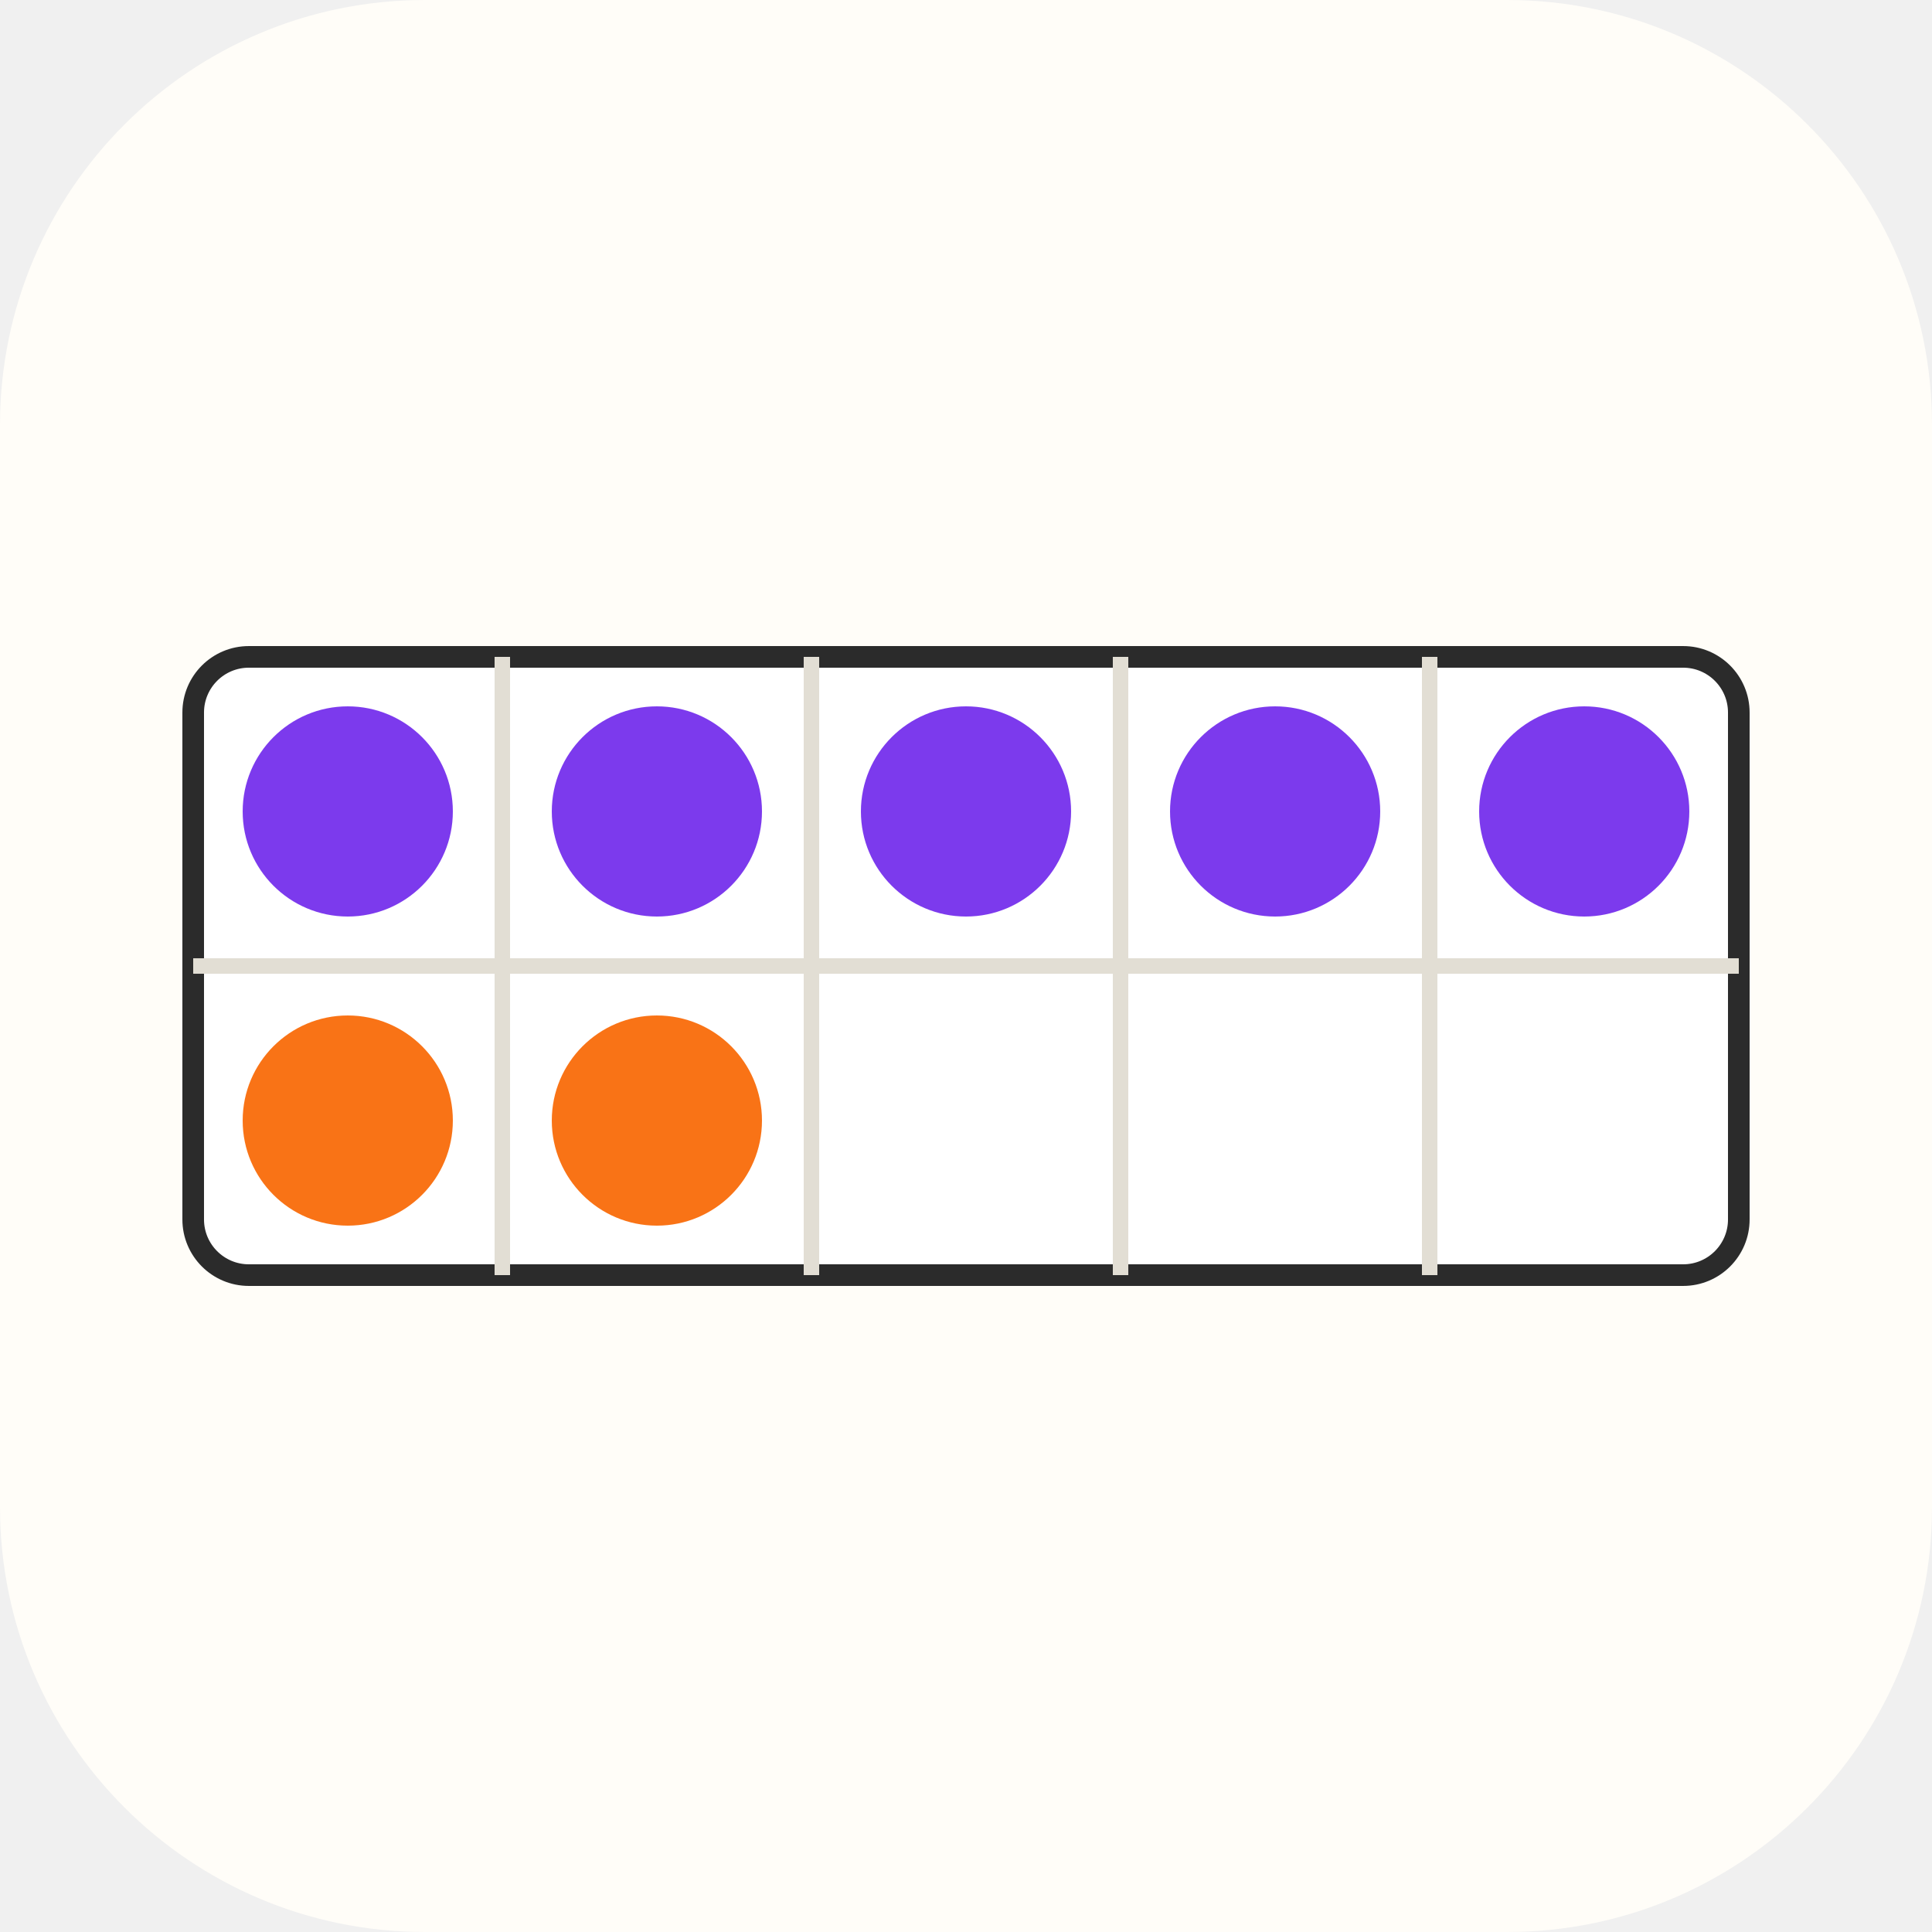
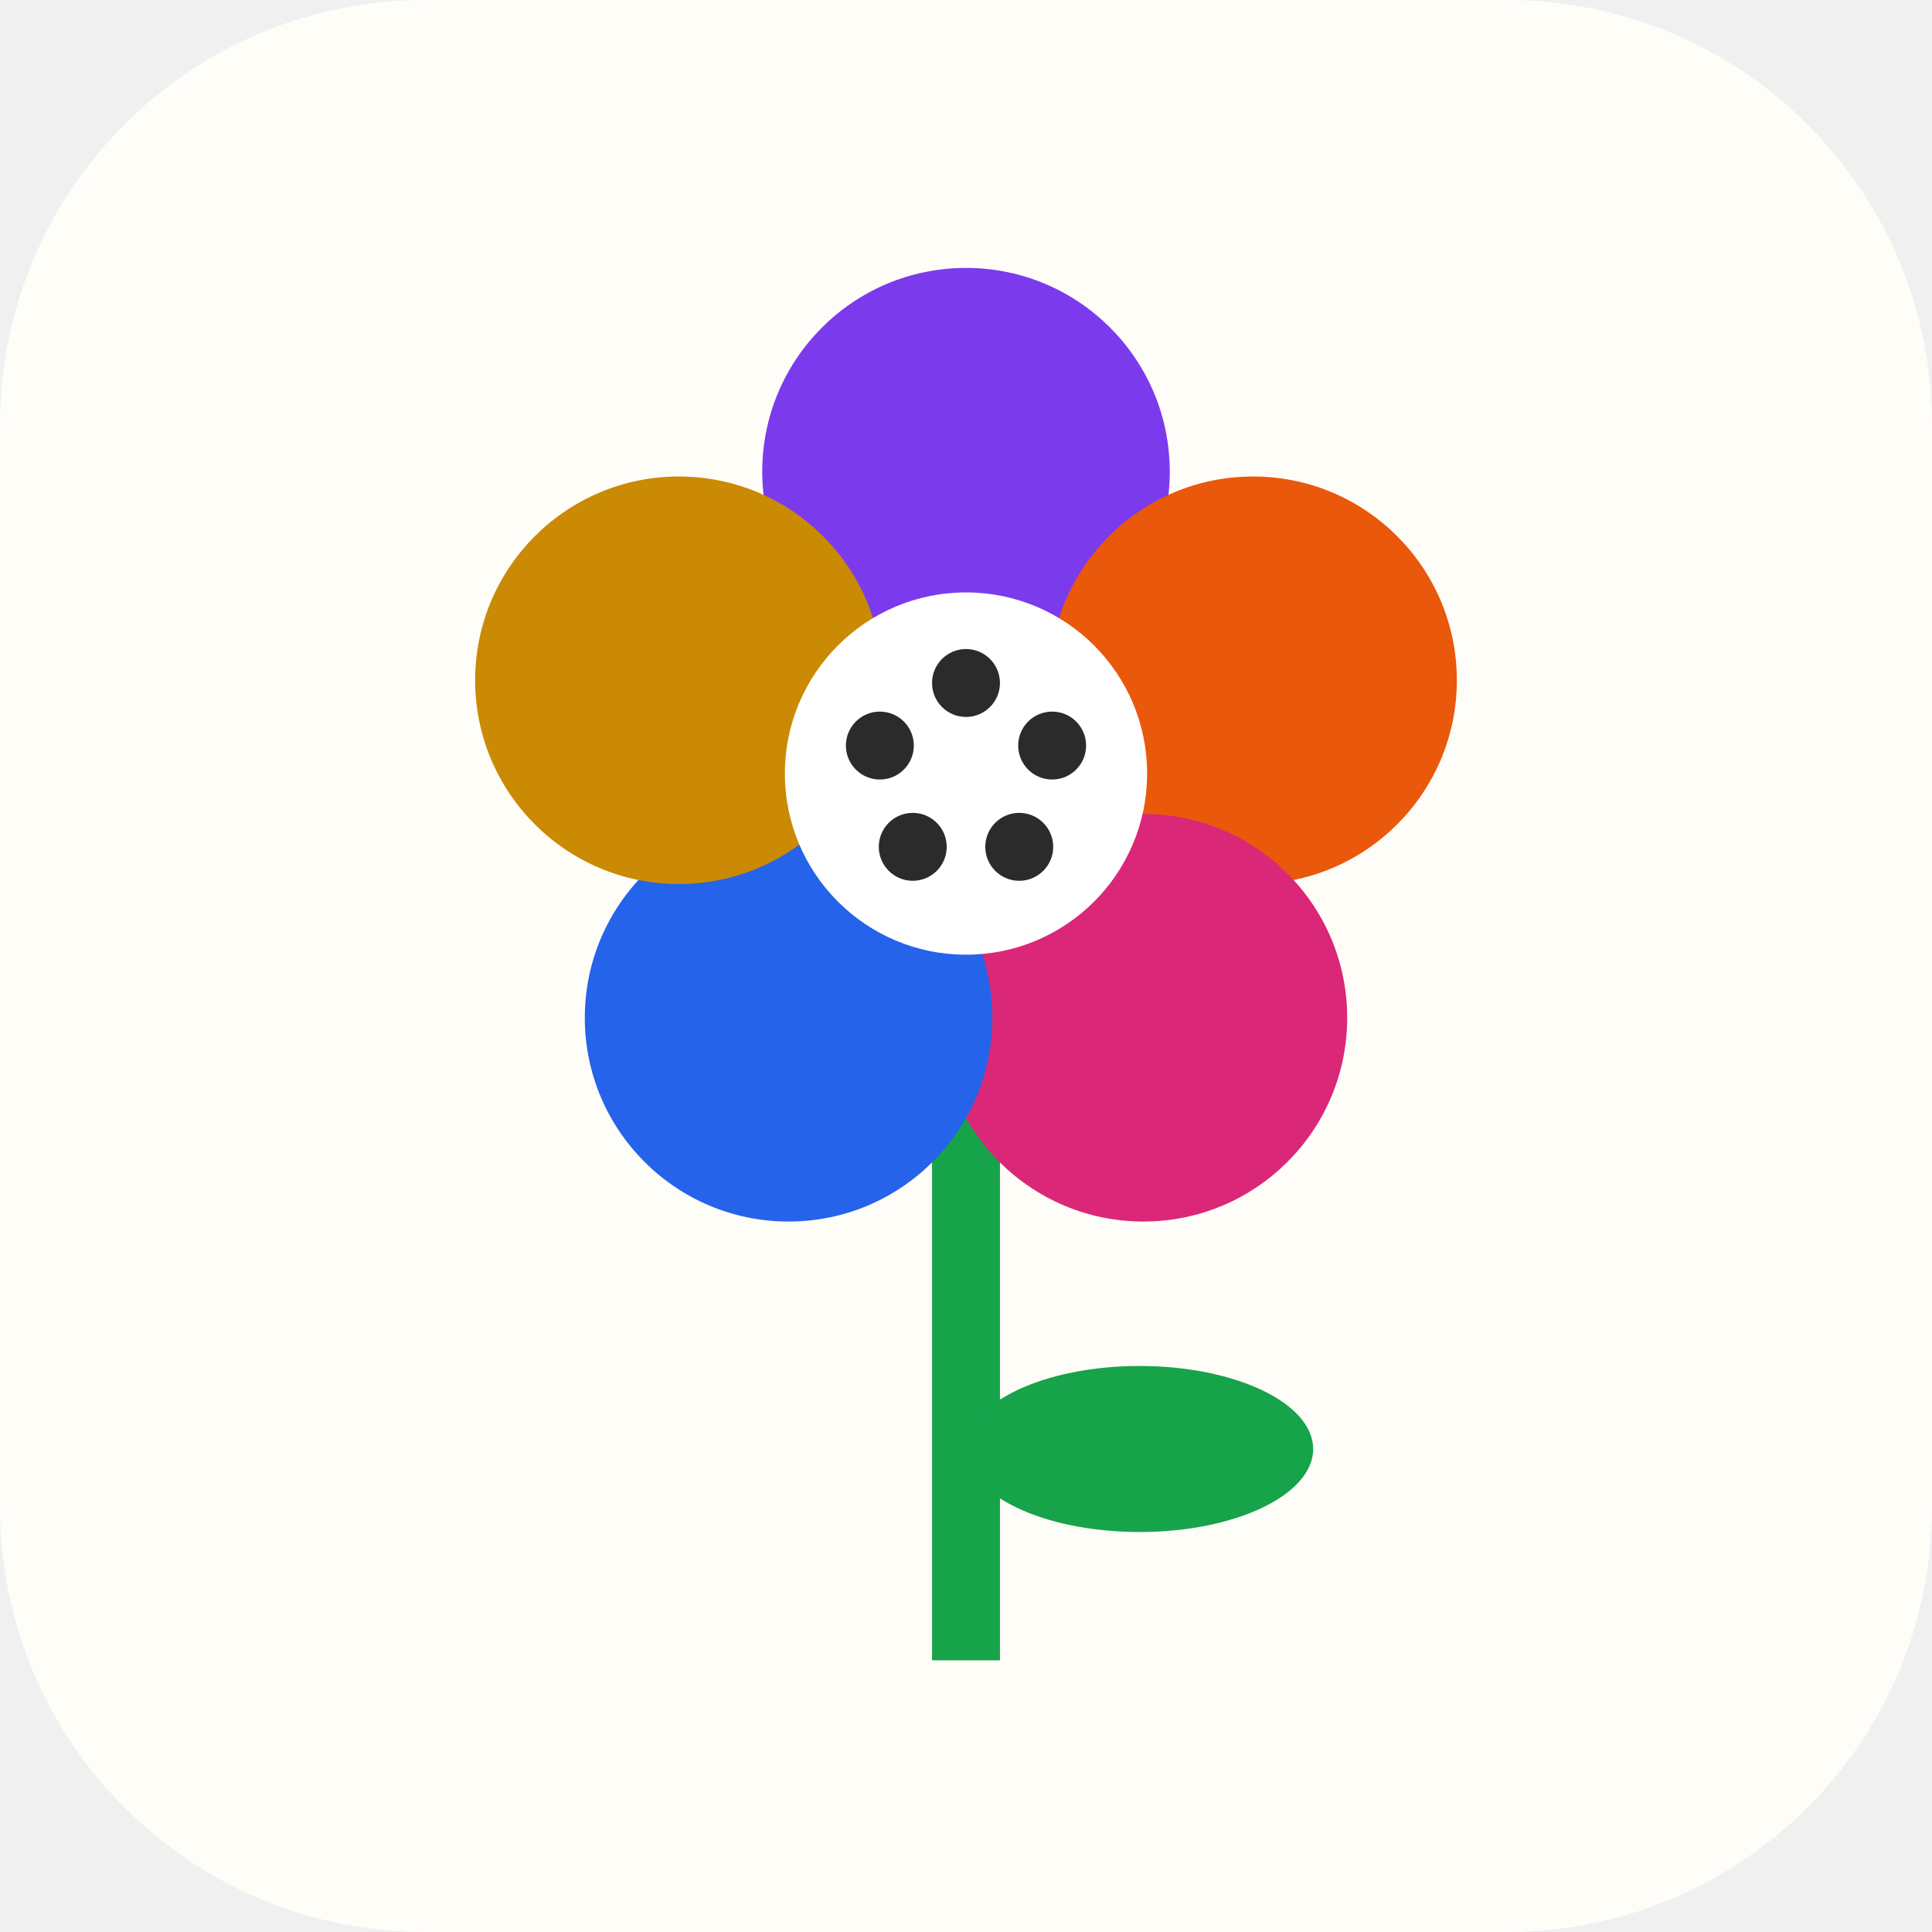
<svg xmlns="http://www.w3.org/2000/svg" viewBox="0 0 512 512" width="512" height="512">
  <rect x="0" y="0" width="512" height="512" rx="112.64" fill="#FFFDF8" />
-   <rect x="51.2" y="174.08" width="409.6" height="163.84" rx="14.75" fill="#FFFFFF" stroke="#2B2B2B" stroke-width="5.73" />
-   <line x1="51.2" y1="256" x2="460.8" y2="256" stroke="#E2DED4" stroke-width="4.1" />
-   <line x1="133.12" y1="174.08" x2="133.12" y2="337.92" stroke="#E2DED4" stroke-width="4.1" />
-   <line x1="215.04" y1="174.08" x2="215.04" y2="337.92" stroke="#E2DED4" stroke-width="4.1" />
-   <line x1="296.96" y1="174.08" x2="296.96" y2="337.92" stroke="#E2DED4" stroke-width="4.1" />
-   <line x1="378.88" y1="174.08" x2="378.88" y2="337.92" stroke="#E2DED4" stroke-width="4.1" />
-   <circle cx="92.16" cy="215.04" r="27.85" fill="#7C3AED" />
-   <circle cx="174.08" cy="215.04" r="27.85" fill="#7C3AED" />
-   <circle cx="256" cy="215.04" r="27.85" fill="#7C3AED" />
-   <circle cx="337.92" cy="215.04" r="27.85" fill="#7C3AED" />
-   <circle cx="419.84" cy="215.04" r="27.85" fill="#7C3AED" />
-   <circle cx="92.16" cy="296.96" r="27.85" fill="#F97316" />
-   <circle cx="174.08" cy="296.96" r="27.85" fill="#F97316" />
+   <line x1="256" y1="280" x2="256" y2="440" stroke="#16A34A" stroke-width="18" />
+   <ellipse cx="302" cy="384" rx="46" ry="22" fill="#16A34A" />
+   <circle cx="256" cy="125" r="54" fill="#7C3AED" />
+   <circle cx="332.08" cy="180.28" r="54" fill="#EA580C" />
+   <circle cx="303.02" cy="269.72" r="54" fill="#DB2777" />
+   <circle cx="208.98" cy="269.72" r="54" fill="#2563EB" />
+   <circle cx="179.92" cy="180.28" r="54" fill="#CA8A04" />
+   <circle cx="256" cy="205" r="48" fill="#FFFFFF" />
+   <circle cx="256" cy="181" r="9" fill="#2B2B2B" />
+   <circle cx="278.83" cy="197.58" r="9" fill="#2B2B2B" />
+   <circle cx="270.11" cy="224.42" r="9" fill="#2B2B2B" />
+   <circle cx="241.89" cy="224.42" r="9" fill="#2B2B2B" />
+   <circle cx="233.17" cy="197.58" r="9" fill="#2B2B2B" />
</svg>
